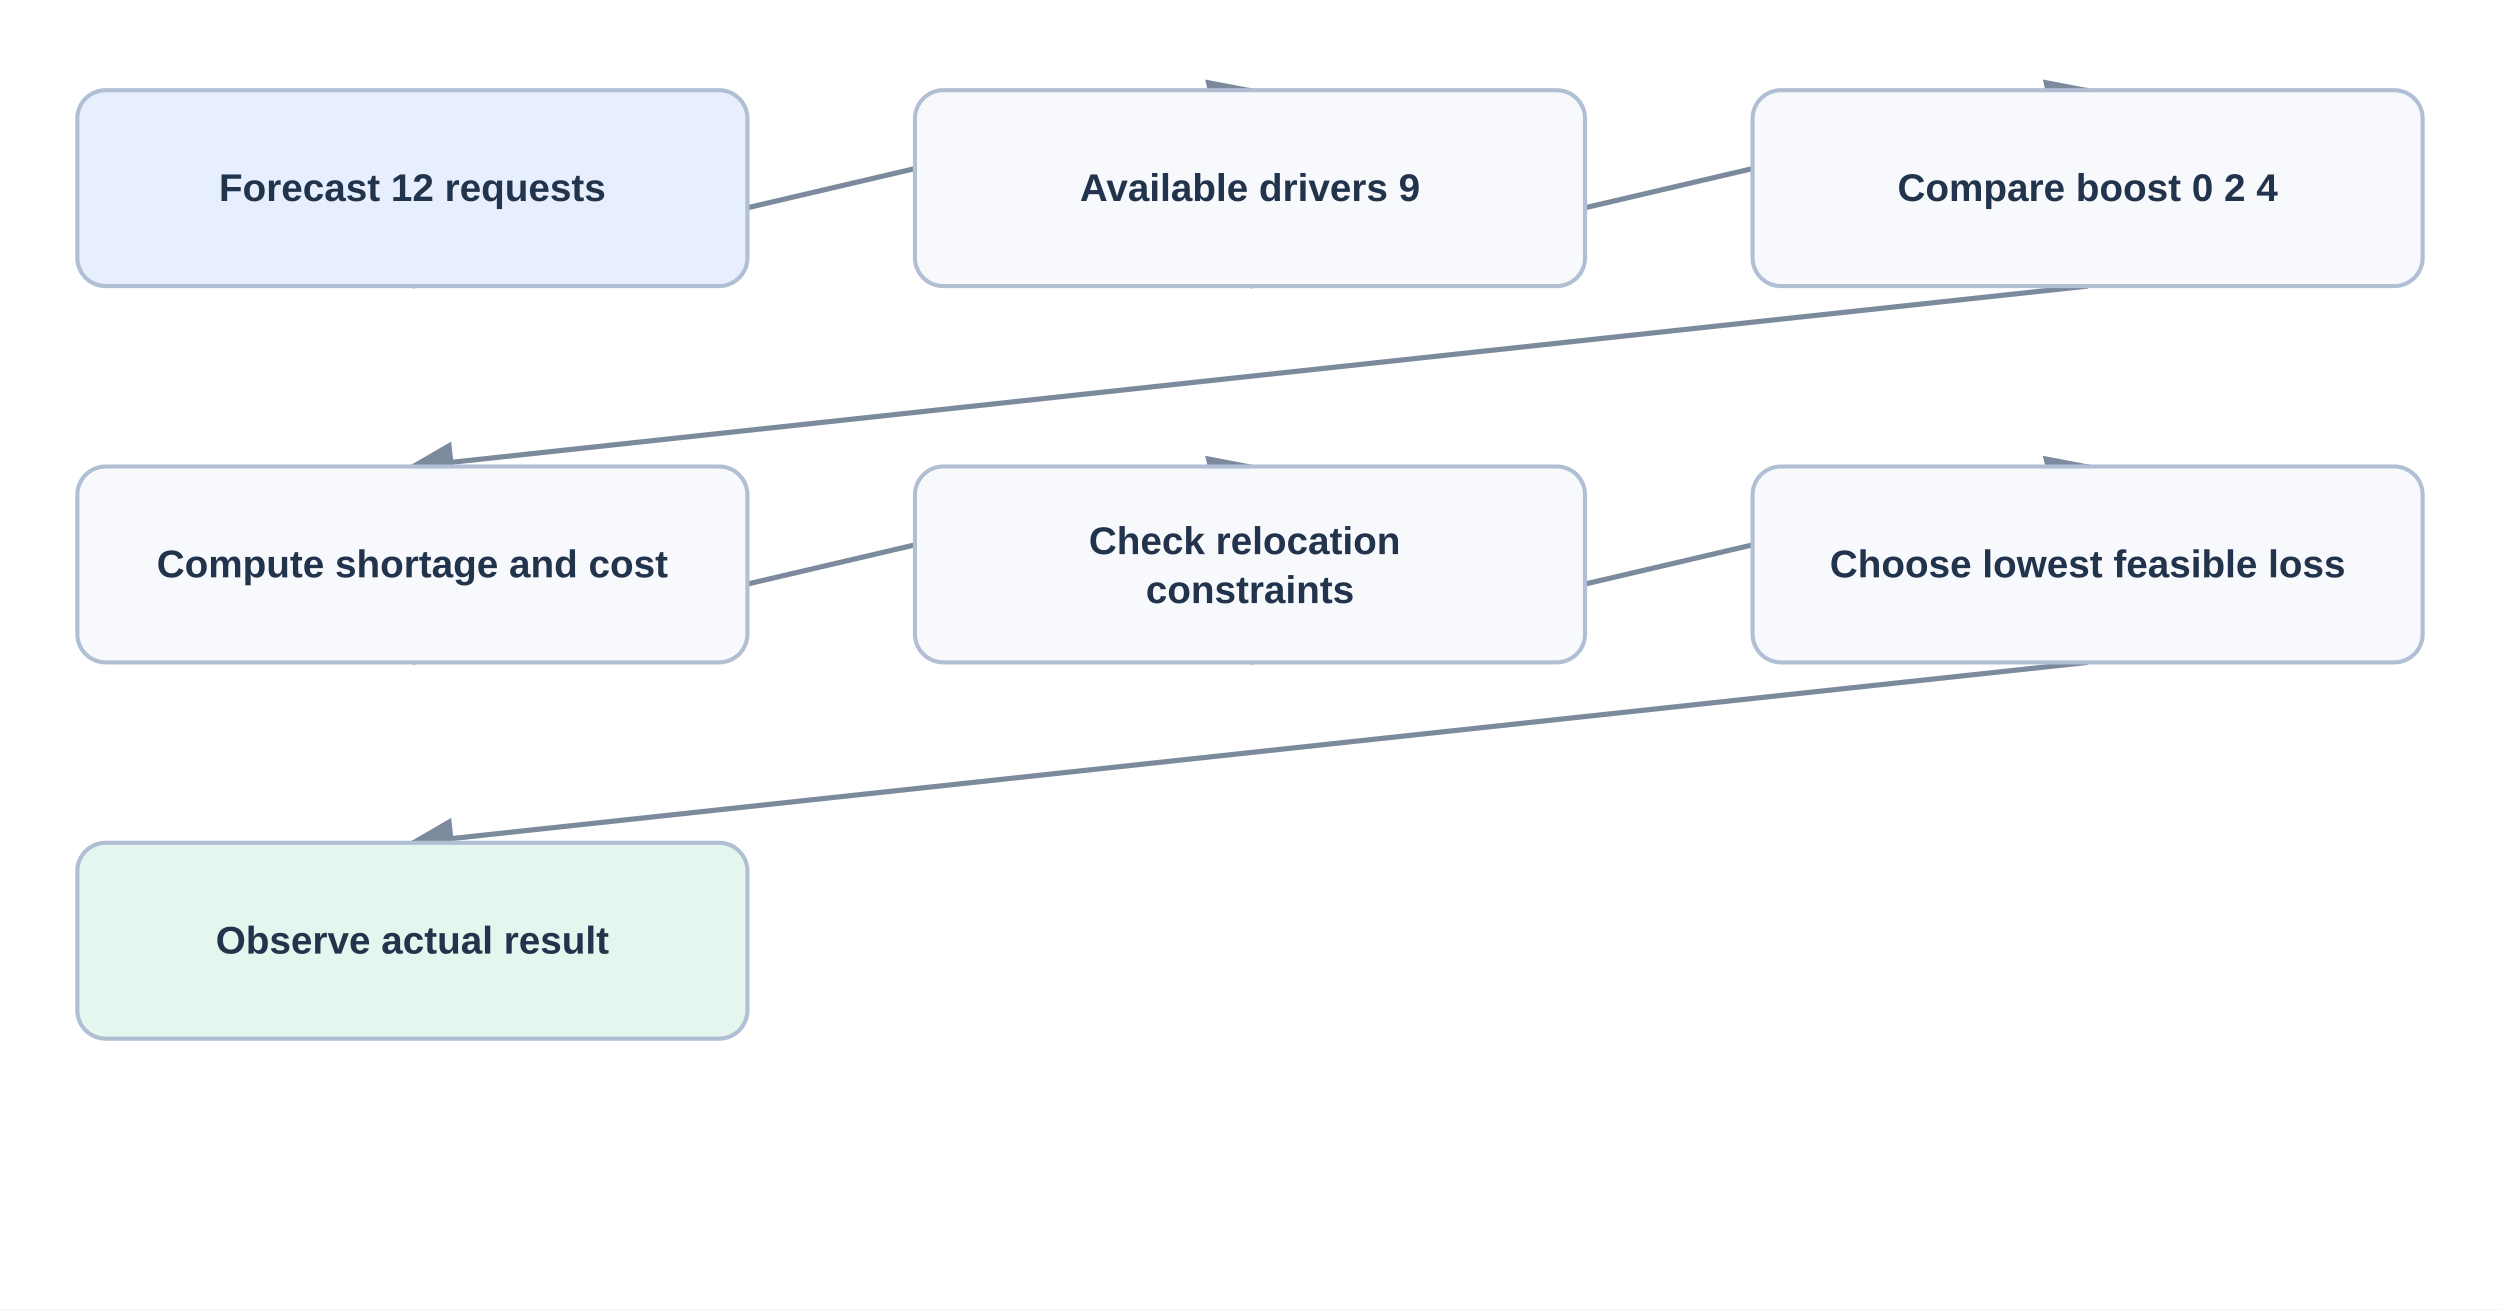
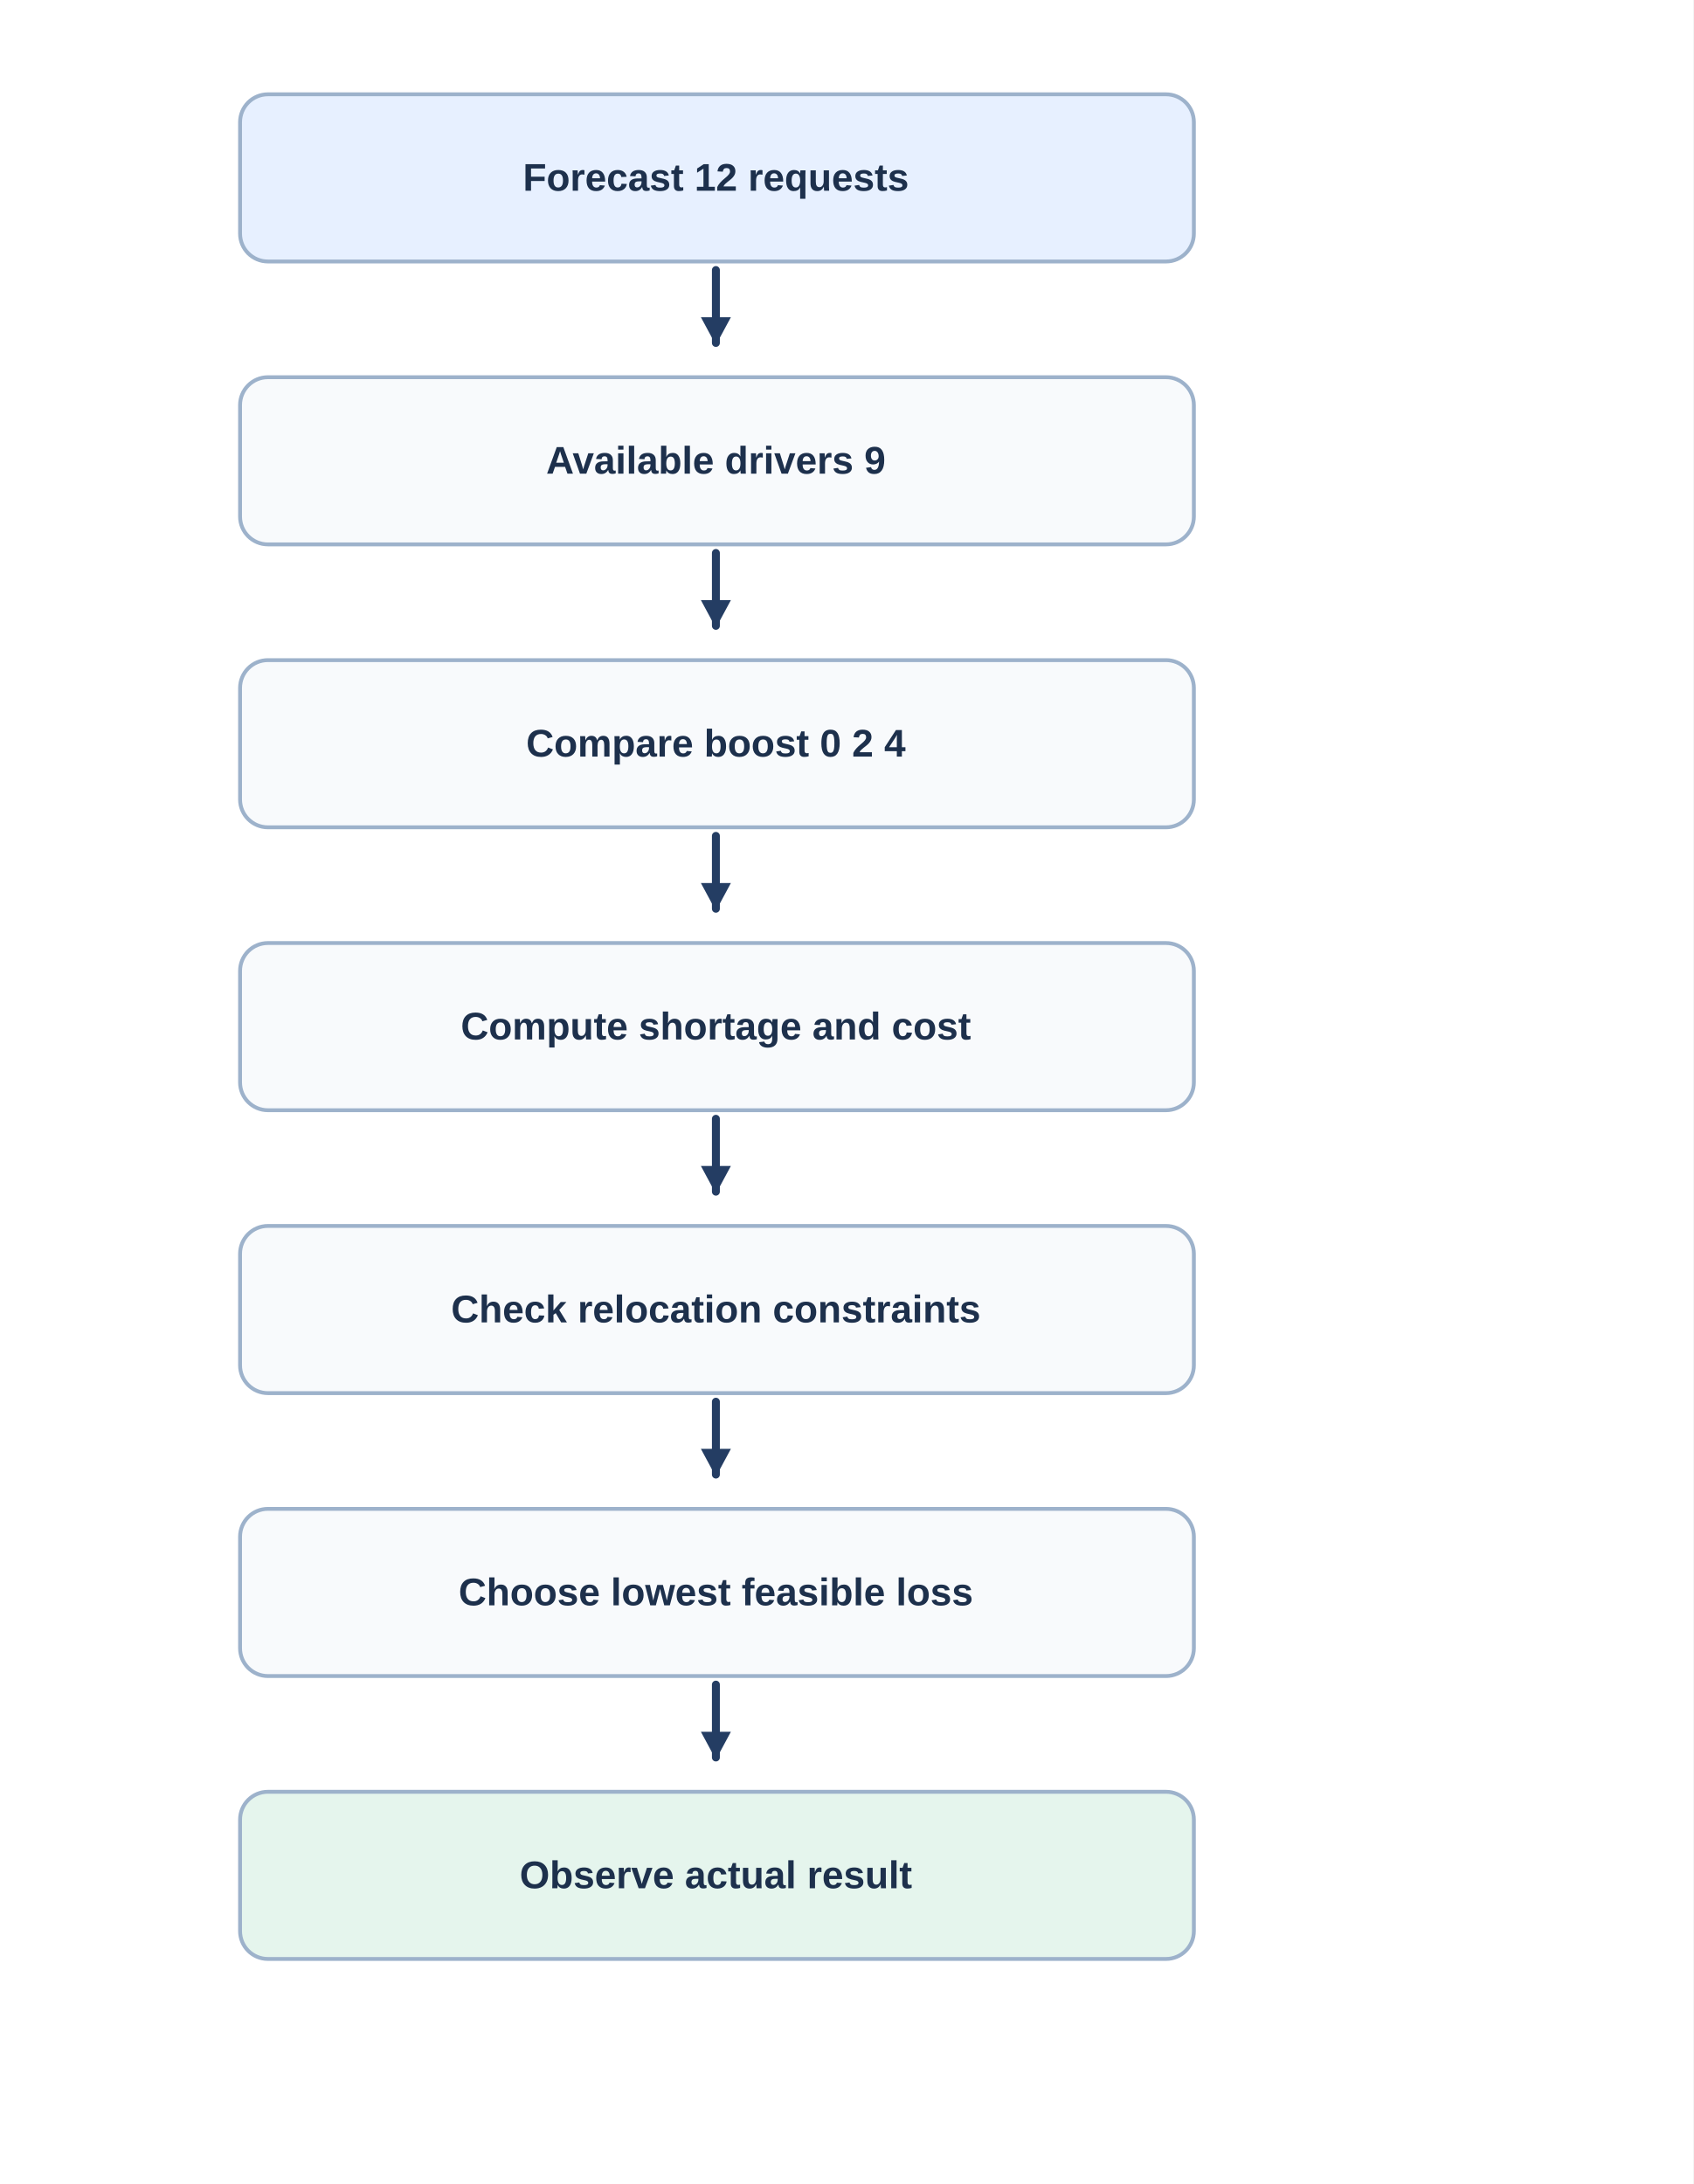
- <svg xmlns="http://www.w3.org/2000/svg" viewBox="0 0 970 508" width="970" height="508" role="img" aria-label="Theory figure 24">
+ <svg xmlns="http://www.w3.org/2000/svg" width="790" height="1019" viewBox="0 0 790 1019" role="img" aria-label="Improved figure 24">
  <defs>
-     <marker id="arr" markerWidth="9" markerHeight="8" refX="8" refY="4" orient="auto">
-       <path d="M0,0 L9,4 L0,8Z" fill="#7b8a9c" />
+     <marker id="arrowhead" markerUnits="userSpaceOnUse" markerWidth="16" markerHeight="16" refX="13" refY="8" orient="auto">
+       <path d="M1 1 L14 8 L1 15 Z" fill="#243d63" />
    </marker>
  </defs>
-   <rect width="100%" height="100%" fill="#fff" />
-   <path d="M160,111 L485,35" fill="none" stroke="#7b8a9c" stroke-width="2" marker-end="url(#arr)" />
-   <path d="M485,111 L810,35" fill="none" stroke="#7b8a9c" stroke-width="2" marker-end="url(#arr)" />
-   <path d="M810,111 L160,181" fill="none" stroke="#7b8a9c" stroke-width="2" marker-end="url(#arr)" />
-   <path d="M160,257 L485,181" fill="none" stroke="#7b8a9c" stroke-width="2" marker-end="url(#arr)" />
-   <path d="M485,257 L810,181" fill="none" stroke="#7b8a9c" stroke-width="2" marker-end="url(#arr)" />
-   <path d="M810,257 L160,327" fill="none" stroke="#7b8a9c" stroke-width="2" marker-end="url(#arr)" />
-   <rect x="30" y="35" width="260" height="76" rx="11" fill="#e7efff" stroke="#b0bfd4" stroke-width="1.6" />
-   <text x="160" y="78" font-family="Arial,sans-serif" font-weight="600" font-size="15" text-anchor="middle" fill="#22334c">
-     <tspan x="160" dy="0">Forecast 12 requests</tspan>
+   <rect width="100%" height="100%" fill="white" />
+   <path d="M334,126 V160" stroke="#243d63" stroke-width="3.7" stroke-linecap="round" stroke-linejoin="round" fill="none" marker-end="url(#arrowhead)" />
+   <path d="M334,258 V292" stroke="#243d63" stroke-width="3.7" stroke-linecap="round" stroke-linejoin="round" fill="none" marker-end="url(#arrowhead)" />
+   <path d="M334,390 V424" stroke="#243d63" stroke-width="3.7" stroke-linecap="round" stroke-linejoin="round" fill="none" marker-end="url(#arrowhead)" />
+   <path d="M334,522 V556" stroke="#243d63" stroke-width="3.7" stroke-linecap="round" stroke-linejoin="round" fill="none" marker-end="url(#arrowhead)" />
+   <path d="M334,654 V688" stroke="#243d63" stroke-width="3.7" stroke-linecap="round" stroke-linejoin="round" fill="none" marker-end="url(#arrowhead)" />
+   <path d="M334,786 V820" stroke="#243d63" stroke-width="3.7" stroke-linecap="round" stroke-linejoin="round" fill="none" marker-end="url(#arrowhead)" />
+   <rect x="112" y="44" width="445" height="78" rx="13" fill="#e7f0ff" stroke="#9db2cb" stroke-width="1.8" />
+   <text x="334" y="89" font-family="Arial,sans-serif" font-size="18" font-weight="600" fill="#1d304c" text-anchor="middle">
+     <tspan x="334" dy="0">Forecast 12 requests</tspan>
  </text>
-   <rect x="355" y="35" width="260" height="76" rx="11" fill="#f7f9fc" stroke="#b0bfd4" stroke-width="1.6" />
-   <text x="485" y="78" font-family="Arial,sans-serif" font-weight="600" font-size="15" text-anchor="middle" fill="#22334c">
-     <tspan x="485" dy="0">Available drivers 9</tspan>
+   <rect x="112" y="176" width="445" height="78" rx="13" fill="#f8fafc" stroke="#9db2cb" stroke-width="1.8" />
+   <text x="334" y="221" font-family="Arial,sans-serif" font-size="18" font-weight="600" fill="#1d304c" text-anchor="middle">
+     <tspan x="334" dy="0">Available drivers 9</tspan>
  </text>
-   <rect x="680" y="35" width="260" height="76" rx="11" fill="#f7f9fc" stroke="#b0bfd4" stroke-width="1.6" />
-   <text x="810" y="78" font-family="Arial,sans-serif" font-weight="600" font-size="15" text-anchor="middle" fill="#22334c">
-     <tspan x="810" dy="0">Compare boost 0 2 4</tspan>
+   <rect x="112" y="308" width="445" height="78" rx="13" fill="#f8fafc" stroke="#9db2cb" stroke-width="1.8" />
+   <text x="334" y="353" font-family="Arial,sans-serif" font-size="18" font-weight="600" fill="#1d304c" text-anchor="middle">
+     <tspan x="334" dy="0">Compare boost 0 2 4</tspan>
  </text>
-   <rect x="30" y="181" width="260" height="76" rx="11" fill="#f7f9fc" stroke="#b0bfd4" stroke-width="1.6" />
-   <text x="160" y="224" font-family="Arial,sans-serif" font-weight="600" font-size="15" text-anchor="middle" fill="#22334c">
-     <tspan x="160" dy="0">Compute shortage and cost</tspan>
+   <rect x="112" y="440" width="445" height="78" rx="13" fill="#f8fafc" stroke="#9db2cb" stroke-width="1.8" />
+   <text x="334" y="485" font-family="Arial,sans-serif" font-size="18" font-weight="600" fill="#1d304c" text-anchor="middle">
+     <tspan x="334" dy="0">Compute shortage and cost</tspan>
  </text>
-   <rect x="355" y="181" width="260" height="76" rx="11" fill="#f7f9fc" stroke="#b0bfd4" stroke-width="1.6" />
-   <text x="485" y="215" font-family="Arial,sans-serif" font-weight="600" font-size="15" text-anchor="middle" fill="#22334c">
-     <tspan x="485" dy="0">Check relocation</tspan>
-     <tspan x="485" dy="19">constraints</tspan>
+   <rect x="112" y="572" width="445" height="78" rx="13" fill="#f8fafc" stroke="#9db2cb" stroke-width="1.8" />
+   <text x="334" y="617" font-family="Arial,sans-serif" font-size="18" font-weight="600" fill="#1d304c" text-anchor="middle">
+     <tspan x="334" dy="0">Check relocation constraints</tspan>
  </text>
-   <rect x="680" y="181" width="260" height="76" rx="11" fill="#f7f9fc" stroke="#b0bfd4" stroke-width="1.6" />
-   <text x="810" y="224" font-family="Arial,sans-serif" font-weight="600" font-size="15" text-anchor="middle" fill="#22334c">
-     <tspan x="810" dy="0">Choose lowest feasible loss</tspan>
+   <rect x="112" y="704" width="445" height="78" rx="13" fill="#f8fafc" stroke="#9db2cb" stroke-width="1.8" />
+   <text x="334" y="749" font-family="Arial,sans-serif" font-size="18" font-weight="600" fill="#1d304c" text-anchor="middle">
+     <tspan x="334" dy="0">Choose lowest feasible loss</tspan>
  </text>
-   <rect x="30" y="327" width="260" height="76" rx="11" fill="#e5f6ef" stroke="#b0bfd4" stroke-width="1.6" />
-   <text x="160" y="370" font-family="Arial,sans-serif" font-weight="600" font-size="15" text-anchor="middle" fill="#22334c">
-     <tspan x="160" dy="0">Observe actual result</tspan>
+   <rect x="112" y="836" width="445" height="78" rx="13" fill="#e5f5ed" stroke="#9db2cb" stroke-width="1.8" />
+   <text x="334" y="881" font-family="Arial,sans-serif" font-size="18" font-weight="600" fill="#1d304c" text-anchor="middle">
+     <tspan x="334" dy="0">Observe actual result</tspan>
  </text>
</svg>
